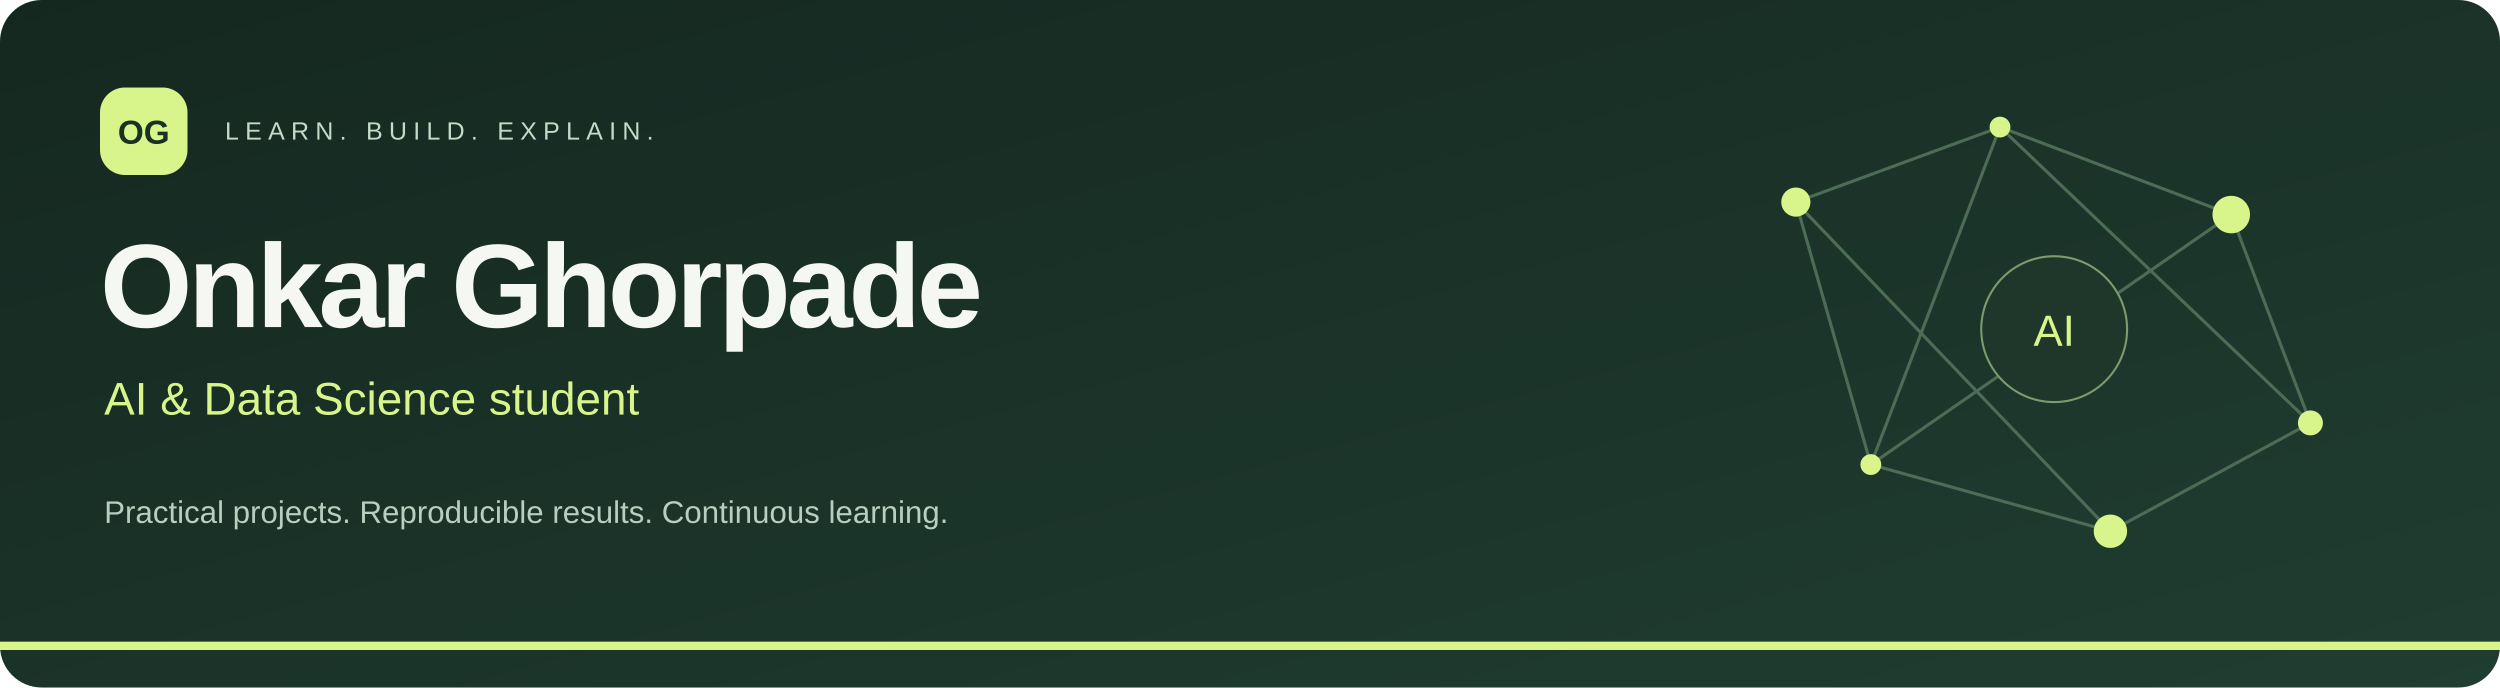
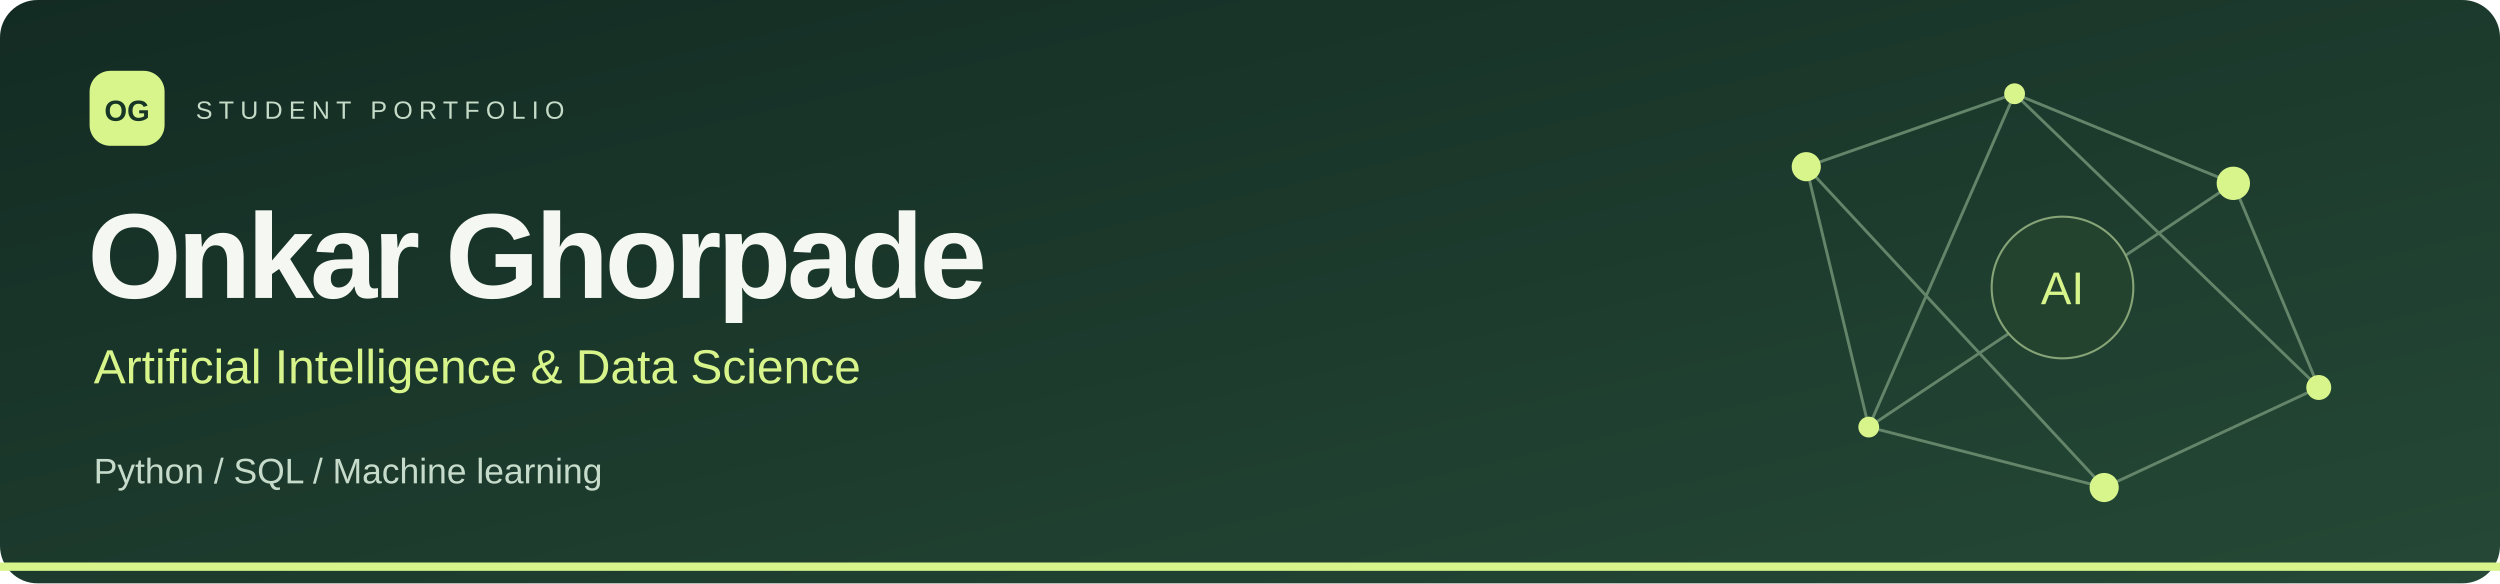
- <svg xmlns="http://www.w3.org/2000/svg" width="1200" height="330" viewBox="0 0 1200 330" role="img" aria-labelledby="title desc">
+ <svg xmlns="http://www.w3.org/2000/svg" width="1200" height="280" viewBox="0 0 1200 280" role="img" aria-labelledby="title desc">
  <defs>
    <linearGradient id="bg" x2="1" y2="1">
-       <stop stop-color="#152820" />
-       <stop offset="1" stop-color="#203d31" />
+       <stop stop-color="#132b23" />
+       <stop offset="1" stop-color="#254936" />
    </linearGradient>
  </defs>
-   <rect width="1200" height="330" rx="20" fill="url(#bg)" />
-   <path d="M0 310H1200" stroke="#d8f58b" stroke-width="4" />
+   <rect width="1200" height="280" rx="18" fill="url(#bg)" />
+   <rect x="0" y="270" width="1200" height="4" fill="#d8f58b" />
  <g font-family="Arial, Helvetica, sans-serif">
-     <rect x="48" y="42" width="42" height="42" rx="12" fill="#d8f58b" />
-     <text x="69" y="69" text-anchor="middle" font-size="16" font-weight="700" fill="#1a3023">OG</text>
-     <text x="108" y="67" font-size="12" letter-spacing="3" fill="#c5dbc8">LEARN. BUILD. EXPLAIN.</text>
-     <text x="48" y="157" font-size="57" font-weight="700" letter-spacing="-2" fill="#f5f8f2">Onkar Ghorpade</text>
-     <text x="50" y="199" font-size="22" fill="#d8f58b">AI &amp; Data Science student</text>
-     <text x="50" y="251" font-size="15" fill="#b8cfc0">Practical projects. Reproducible results. Continuous learning.</text>
-     <g stroke="#4d6c56" stroke-width="1.5" fill="none">
-       <path d="M862 97L960 61L1071 103L1109 203L1013 255L898 223Z" />
-       <path d="M862 97L1013 255M960 61L898 223M1071 103L898 223M1109 203L960 61" />
+     <rect x="43" y="34" width="36" height="36" rx="10" fill="#d8f58b" />
+     <text x="61" y="58" text-anchor="middle" font-size="14" font-weight="700" fill="#173626">OG</text>
+     <text x="94" y="57" font-size="12" letter-spacing="3" fill="#c5dbc8">STUDENT PORTFOLIO</text>
+     <text x="42" y="143" font-size="58" font-weight="700" letter-spacing="-2" fill="#f5f8f2">Onkar Ghorpade</text>
+     <text x="45" y="184" font-size="23" fill="#d8f58b">Artificial Intelligence &amp; Data Science</text>
+     <text x="45" y="232" font-size="17" fill="#c7dbcb">Python  /  SQL  /  Machine learning</text>
+     <g stroke="#648569" stroke-width="1.4" fill="none">
+       <path d="M867 80L967 45L1072 88L1113 186L1010 234L897 205Z" />
+       <path d="M867 80L1010 234M967 45L897 205M1072 88L897 205M1113 186L967 45" />
    </g>
    <g fill="#d8f58b">
-       <circle cx="862" cy="97" r="7" />
-       <circle cx="960" cy="61" r="5" />
-       <circle cx="1071" cy="103" r="9" />
-       <circle cx="1109" cy="203" r="6" />
-       <circle cx="1013" cy="255" r="8" />
-       <circle cx="898" cy="223" r="5" />
+       <circle cx="867" cy="80" r="7" />
+       <circle cx="967" cy="45" r="5" />
+       <circle cx="1072" cy="88" r="8" />
+       <circle cx="1113" cy="186" r="6" />
+       <circle cx="1010" cy="234" r="7" />
+       <circle cx="897" cy="205" r="5" />
    </g>
-     <circle cx="986" cy="158" r="35" fill="#1e372a" stroke="#7b9c6e" />
-     <text x="986" y="166" text-anchor="middle" fill="#d8f58b" font-size="21">AI</text>
+     <circle cx="990" cy="138" r="34" fill="#23432f" stroke="#86a477" />
+     <text x="990" y="146" text-anchor="middle" fill="#d8f58b" font-size="22">AI</text>
  </g>
</svg>
